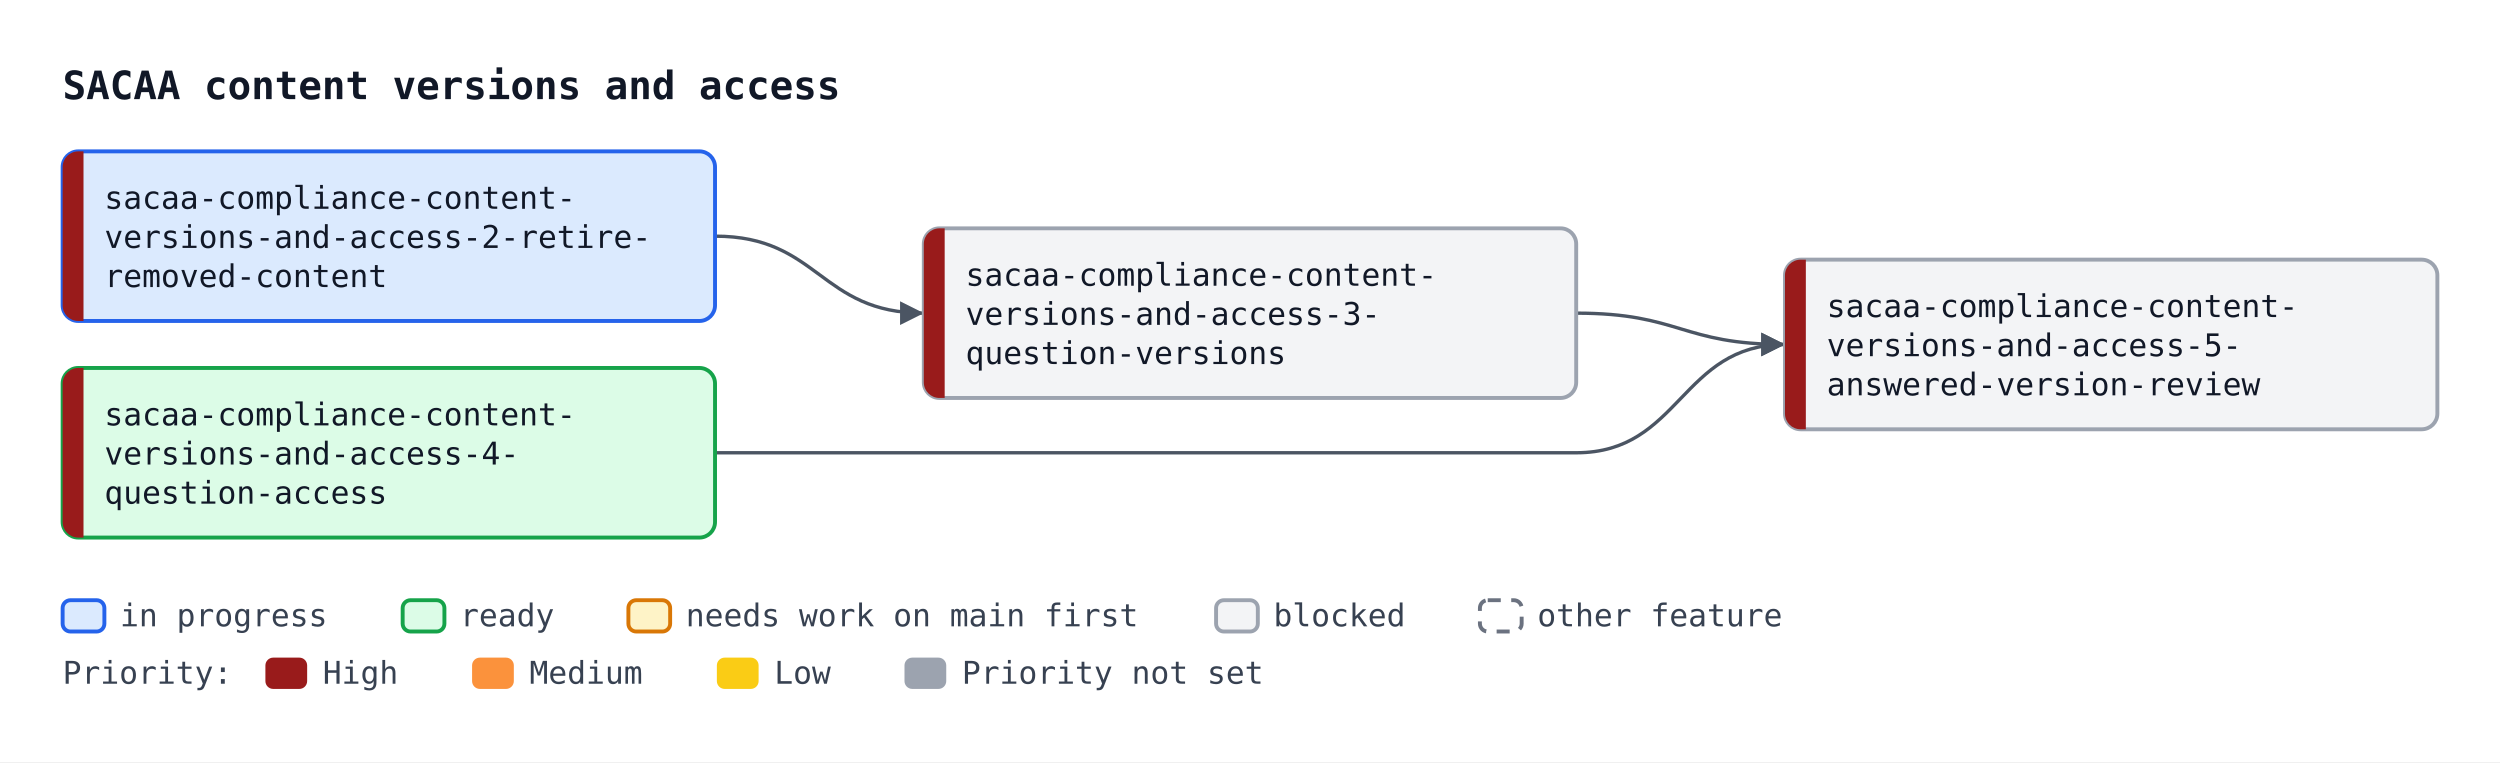
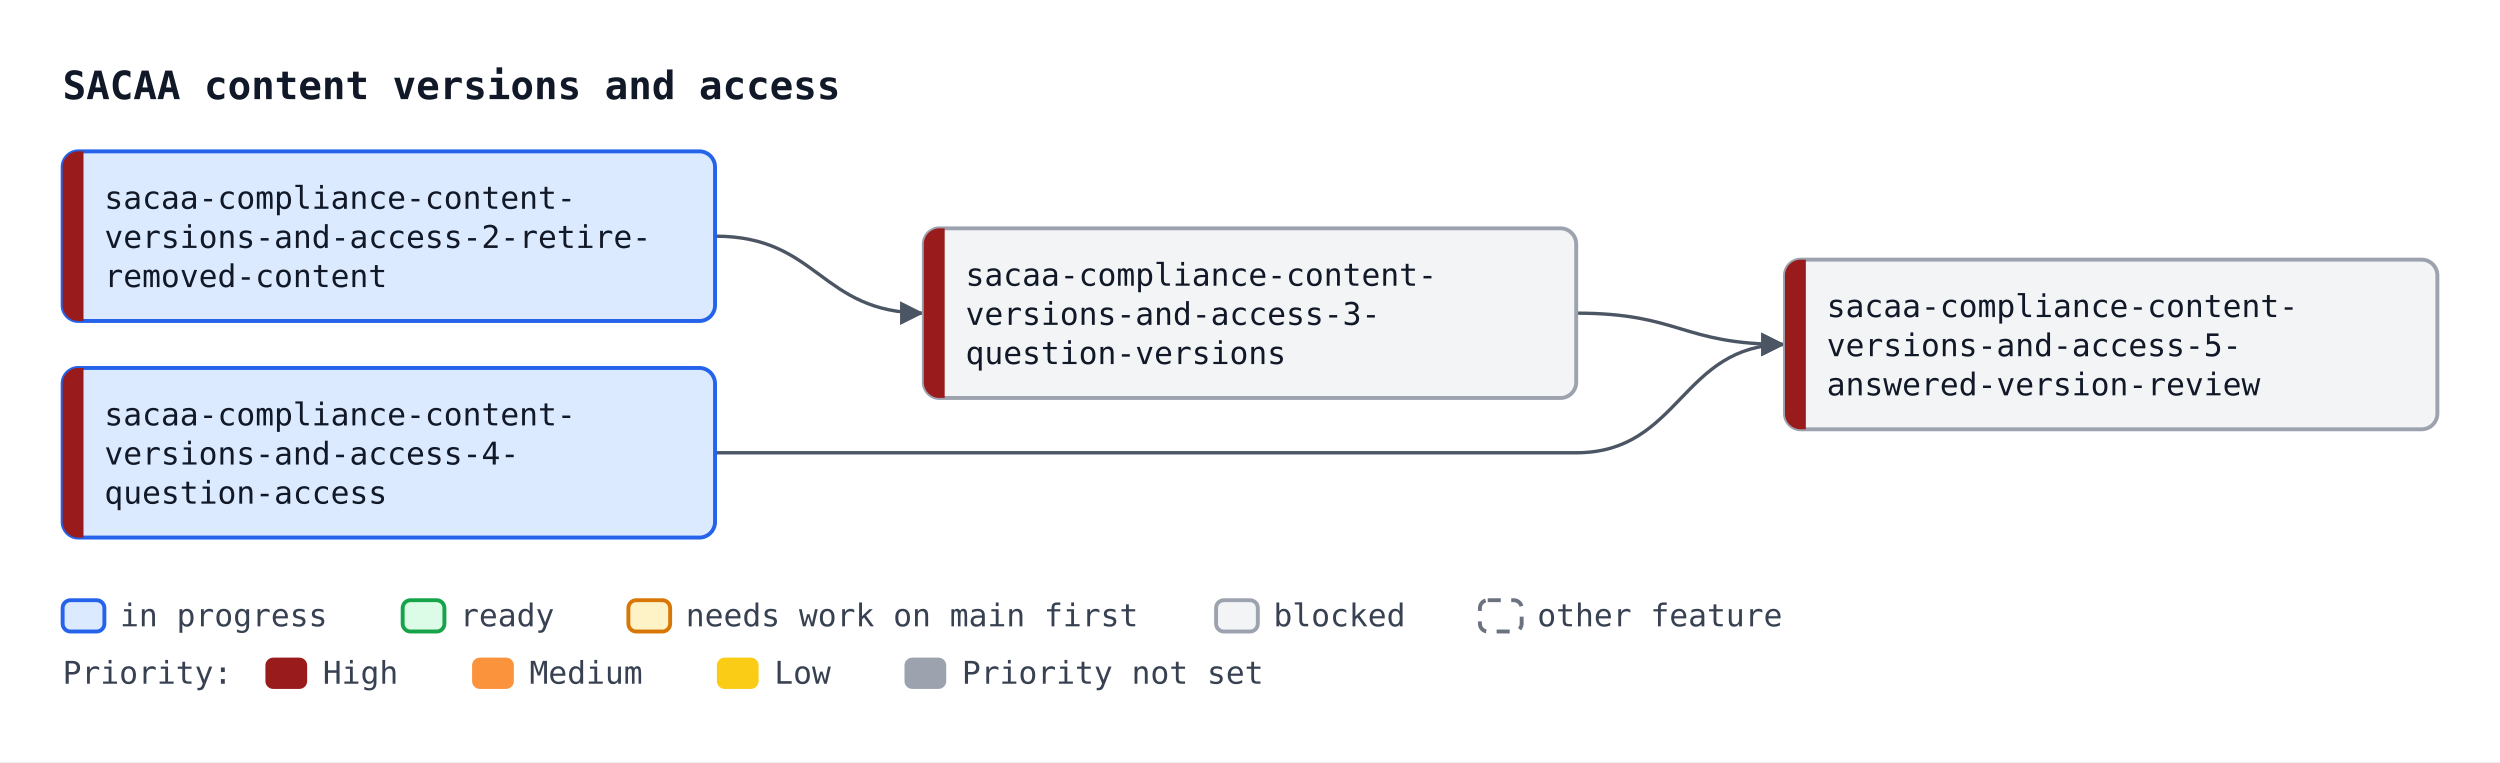
<svg xmlns="http://www.w3.org/2000/svg" width="958" height="292" viewBox="0 0 958 292" font-family="ui-monospace, SFMono-Regular, Menlo, Consolas, monospace" font-size="12">
  <defs>
    <marker id="arrow" viewBox="0 0 10 10" refX="10" refY="5" markerWidth="7" markerHeight="7" orient="auto-start-reverse">
      <path d="M0,0 L10,5 L0,10 z" fill="#4b5563" />
    </marker>
  </defs>
  <rect width="958" height="292" fill="#ffffff" />
  <text x="24" y="38" font-size="15" font-weight="bold" fill="#111827">SACAA content versions and access</text>
  <path d="M274.0,90.5 C314.0,90.5 314.0,120.0 354.0,120.0" fill="none" stroke="#4b5563" stroke-width="1.3" marker-end="url(#arrow)" />
  <path d="M604.0,120.0 C644.0,120.0 644.0,132.0 684.0,132.0" fill="none" stroke="#4b5563" stroke-width="1.3" marker-end="url(#arrow)" />
  <path d="M274.0,173.5 C314.0,173.5 314.0,173.5 354.0,173.5 L604.0,173.5 C644.0,173.5 644.0,132.0 684.0,132.0" fill="none" stroke="#4b5563" stroke-width="1.3" marker-end="url(#arrow)" />
  <rect x="24.0" y="58.0" width="250" height="65" rx="6" fill="#dbeafe" stroke="#2563eb" stroke-width="1.5" />
  <path d="M32.0,58.0 H30.0 A6,6 0 0 0 24.0,64.0 V117.0 A6,6 0 0 0 30.0,123.0 H32.0 Z" fill="#991b1b" />
  <text x="40.0" y="80.0" fill="#111827">sacaa-compliance-content-</text>
  <text x="40.0" y="95.0" fill="#111827">versions-and-access-2-retire-</text>
  <text x="40.0" y="110.0" fill="#111827">removed-content</text>
  <rect x="354.0" y="87.5" width="250" height="65" rx="6" fill="#f3f4f6" stroke="#9ca3af" stroke-width="1.5" />
  <path d="M362.0,87.5 H360.0 A6,6 0 0 0 354.0,93.5 V146.5 A6,6 0 0 0 360.0,152.5 H362.0 Z" fill="#991b1b" />
  <text x="370.0" y="109.5" fill="#111827">sacaa-compliance-content-</text>
  <text x="370.0" y="124.5" fill="#111827">versions-and-access-3-</text>
  <text x="370.0" y="139.5" fill="#111827">question-versions</text>
-   <rect x="24.0" y="141.0" width="250" height="65" rx="6" fill="#dcfce7" stroke="#16a34a" stroke-width="1.5" />
+   <rect x="24.0" y="141.0" width="250" height="65" rx="6" fill="#dbeafe" stroke="#2563eb" stroke-width="1.5" />
  <path d="M32.0,141.0 H30.0 A6,6 0 0 0 24.0,147.0 V200.0 A6,6 0 0 0 30.0,206.0 H32.0 Z" fill="#991b1b" />
  <text x="40.0" y="163.0" fill="#111827">sacaa-compliance-content-</text>
  <text x="40.0" y="178.0" fill="#111827">versions-and-access-4-</text>
  <text x="40.0" y="193.0" fill="#111827">question-access</text>
  <rect x="684.0" y="99.5" width="250" height="65" rx="6" fill="#f3f4f6" stroke="#9ca3af" stroke-width="1.5" />
  <path d="M692.0,99.5 H690.0 A6,6 0 0 0 684.0,105.5 V158.5 A6,6 0 0 0 690.0,164.5 H692.0 Z" fill="#991b1b" />
  <text x="700.0" y="121.5" fill="#111827">sacaa-compliance-content-</text>
  <text x="700.0" y="136.5" fill="#111827">versions-and-access-5-</text>
  <text x="700.0" y="151.5" fill="#111827">answered-version-review</text>
  <rect x="24.0" y="230" width="16" height="12" rx="3" fill="#dbeafe" stroke="#2563eb" stroke-width="1.5" />
  <text x="46.0" y="240" fill="#374151">in progress</text>
  <rect x="154.3" y="230" width="16" height="12" rx="3" fill="#dcfce7" stroke="#16a34a" stroke-width="1.5" />
  <text x="176.3" y="240" fill="#374151">ready</text>
  <rect x="240.8" y="230" width="16" height="12" rx="3" fill="#fef3c7" stroke="#d97706" stroke-width="1.5" />
  <text x="262.8" y="240" fill="#374151">needs work on main first</text>
  <rect x="466.0" y="230" width="16" height="12" rx="3" fill="#f3f4f6" stroke="#9ca3af" stroke-width="1.5" />
  <text x="488.0" y="240" fill="#374151">blocked</text>
  <rect x="567.1" y="230" width="16" height="12" rx="3" fill="#ffffff" stroke="#6b7280" stroke-width="1.5" stroke-dasharray="5 4" />
  <text x="589.1" y="240" fill="#374151">other feature</text>
  <text x="24" y="262" fill="#374151">Priority:</text>
  <rect x="101.7" y="252" width="16" height="12" rx="3" fill="#991b1b" />
  <text x="123.7" y="262" fill="#374151">High</text>
  <rect x="180.9" y="252" width="16" height="12" rx="3" fill="#fb923c" />
  <text x="202.9" y="262" fill="#374151">Medium</text>
  <rect x="274.7" y="252" width="16" height="12" rx="3" fill="#facc15" />
  <text x="296.7" y="262" fill="#374151">Low</text>
  <rect x="346.6" y="252" width="16" height="12" rx="3" fill="#9ca3af" />
  <text x="368.6" y="262" fill="#374151">Priority not set</text>
</svg>
